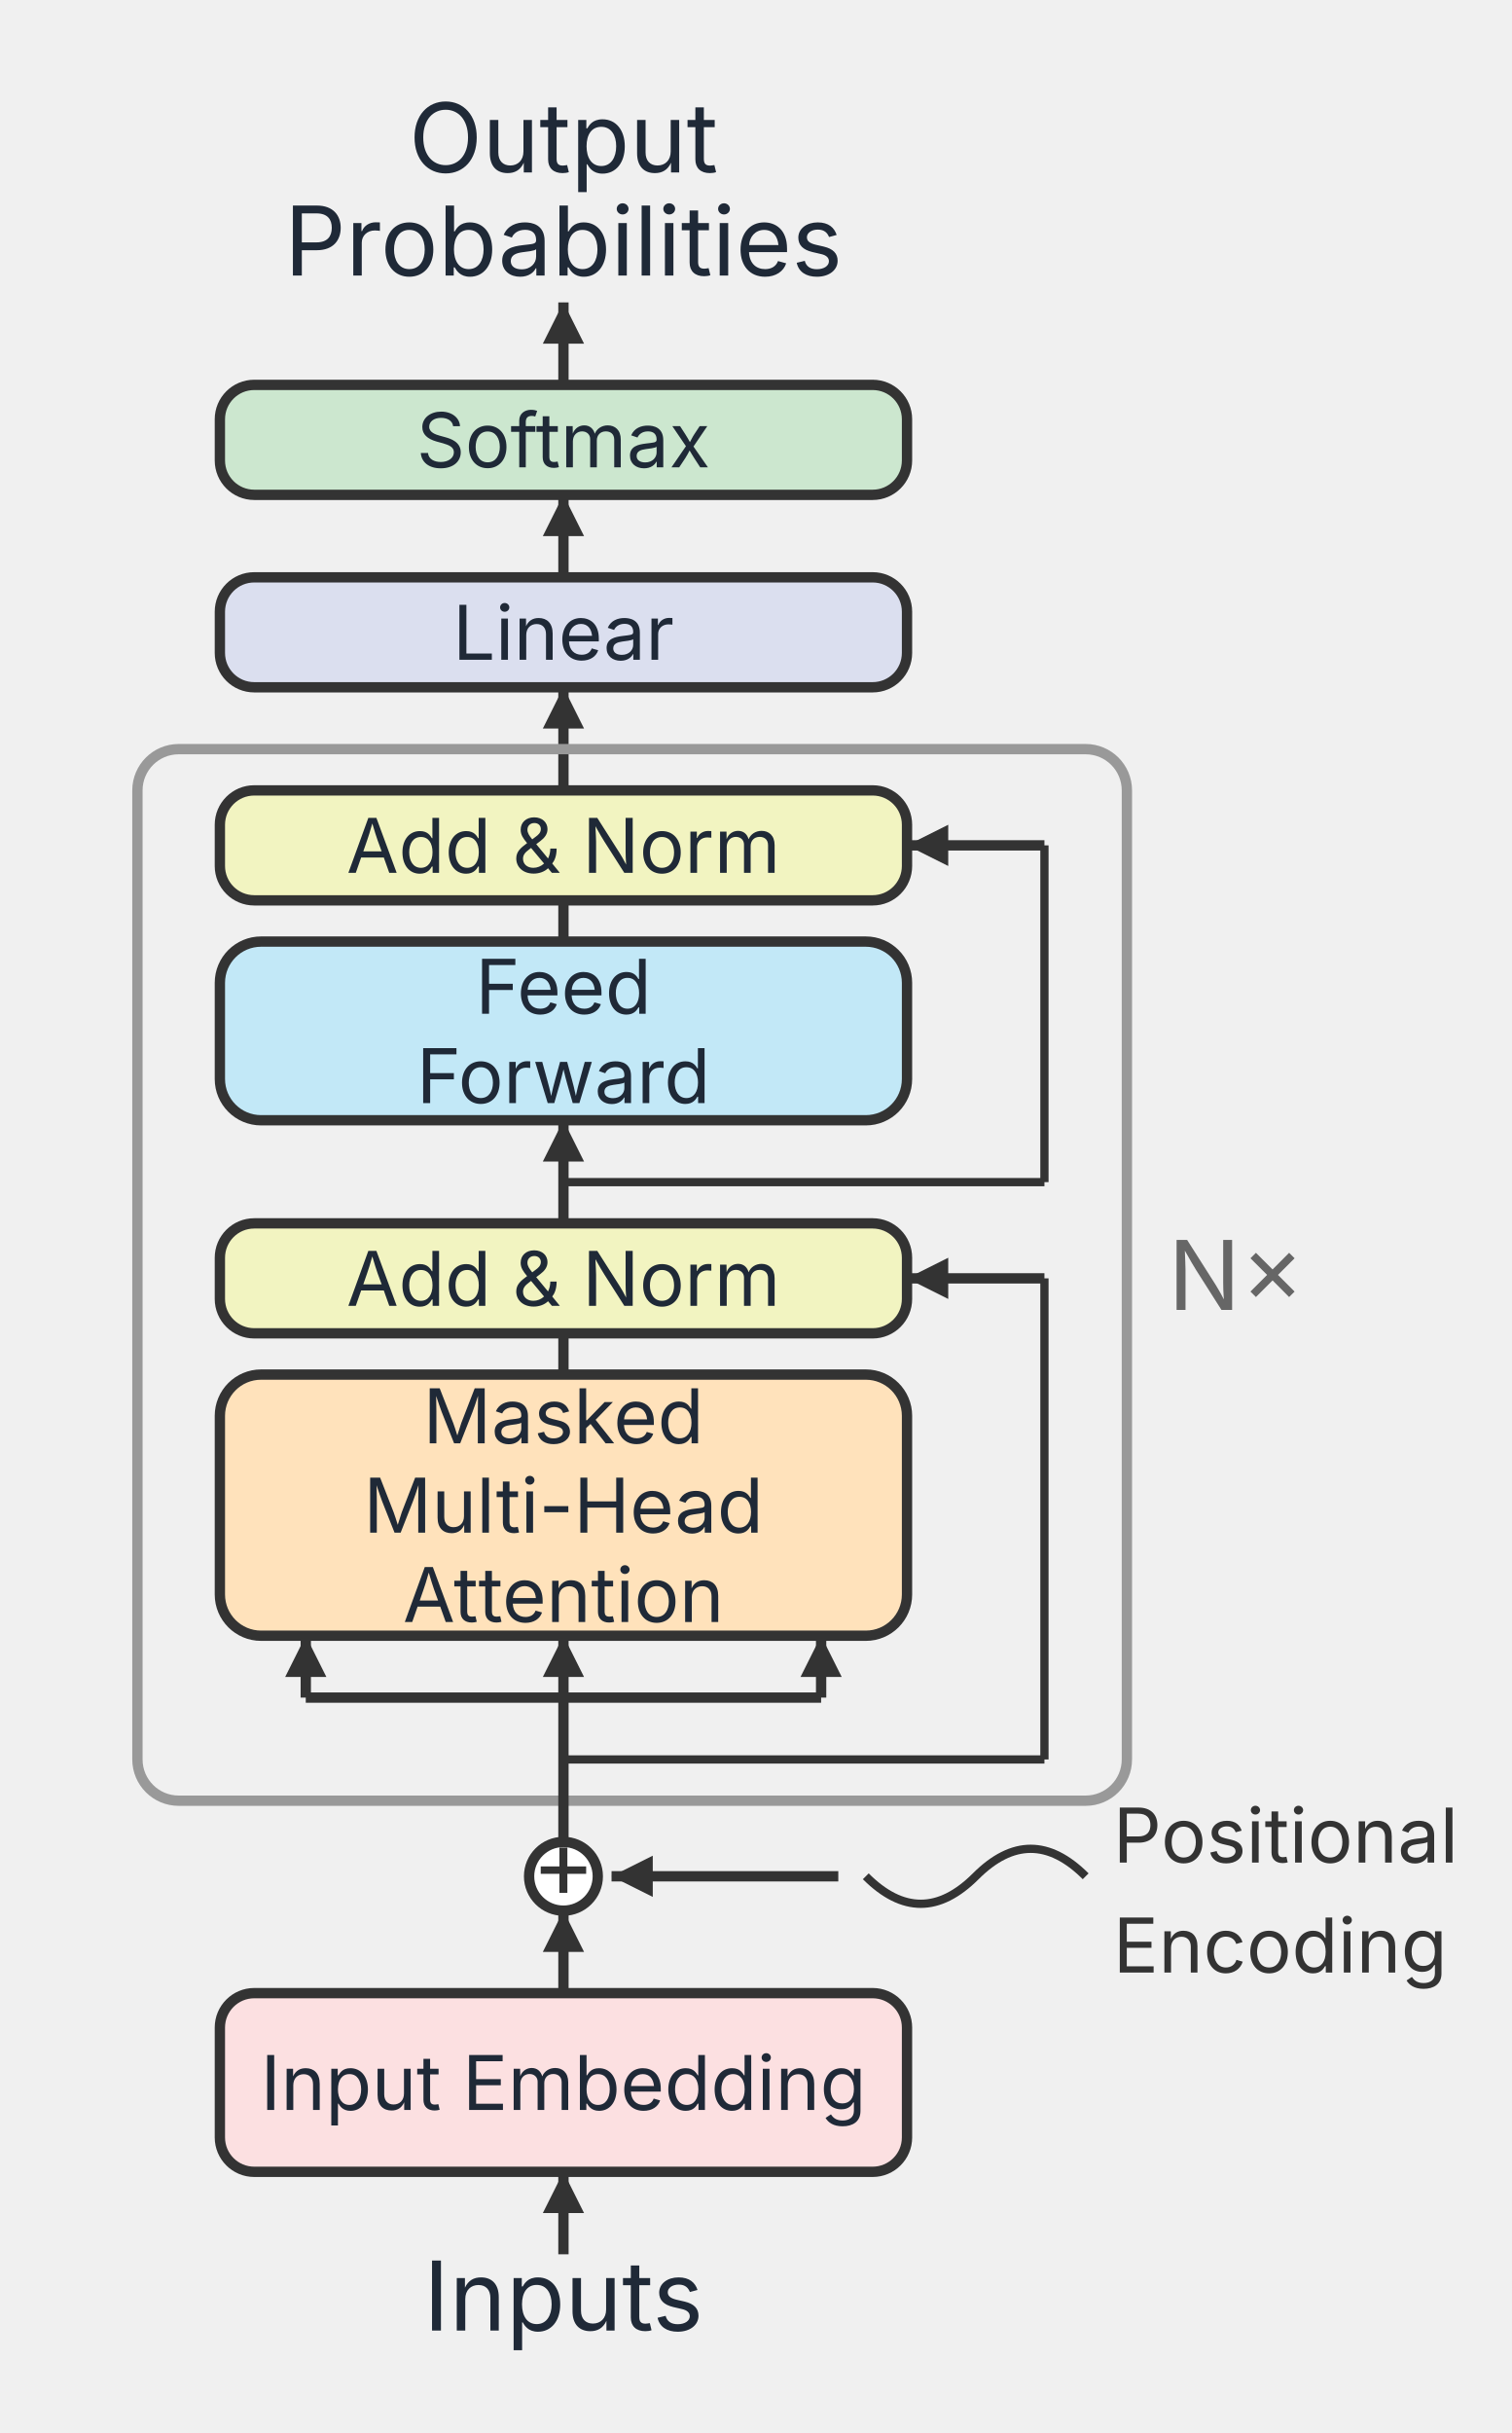
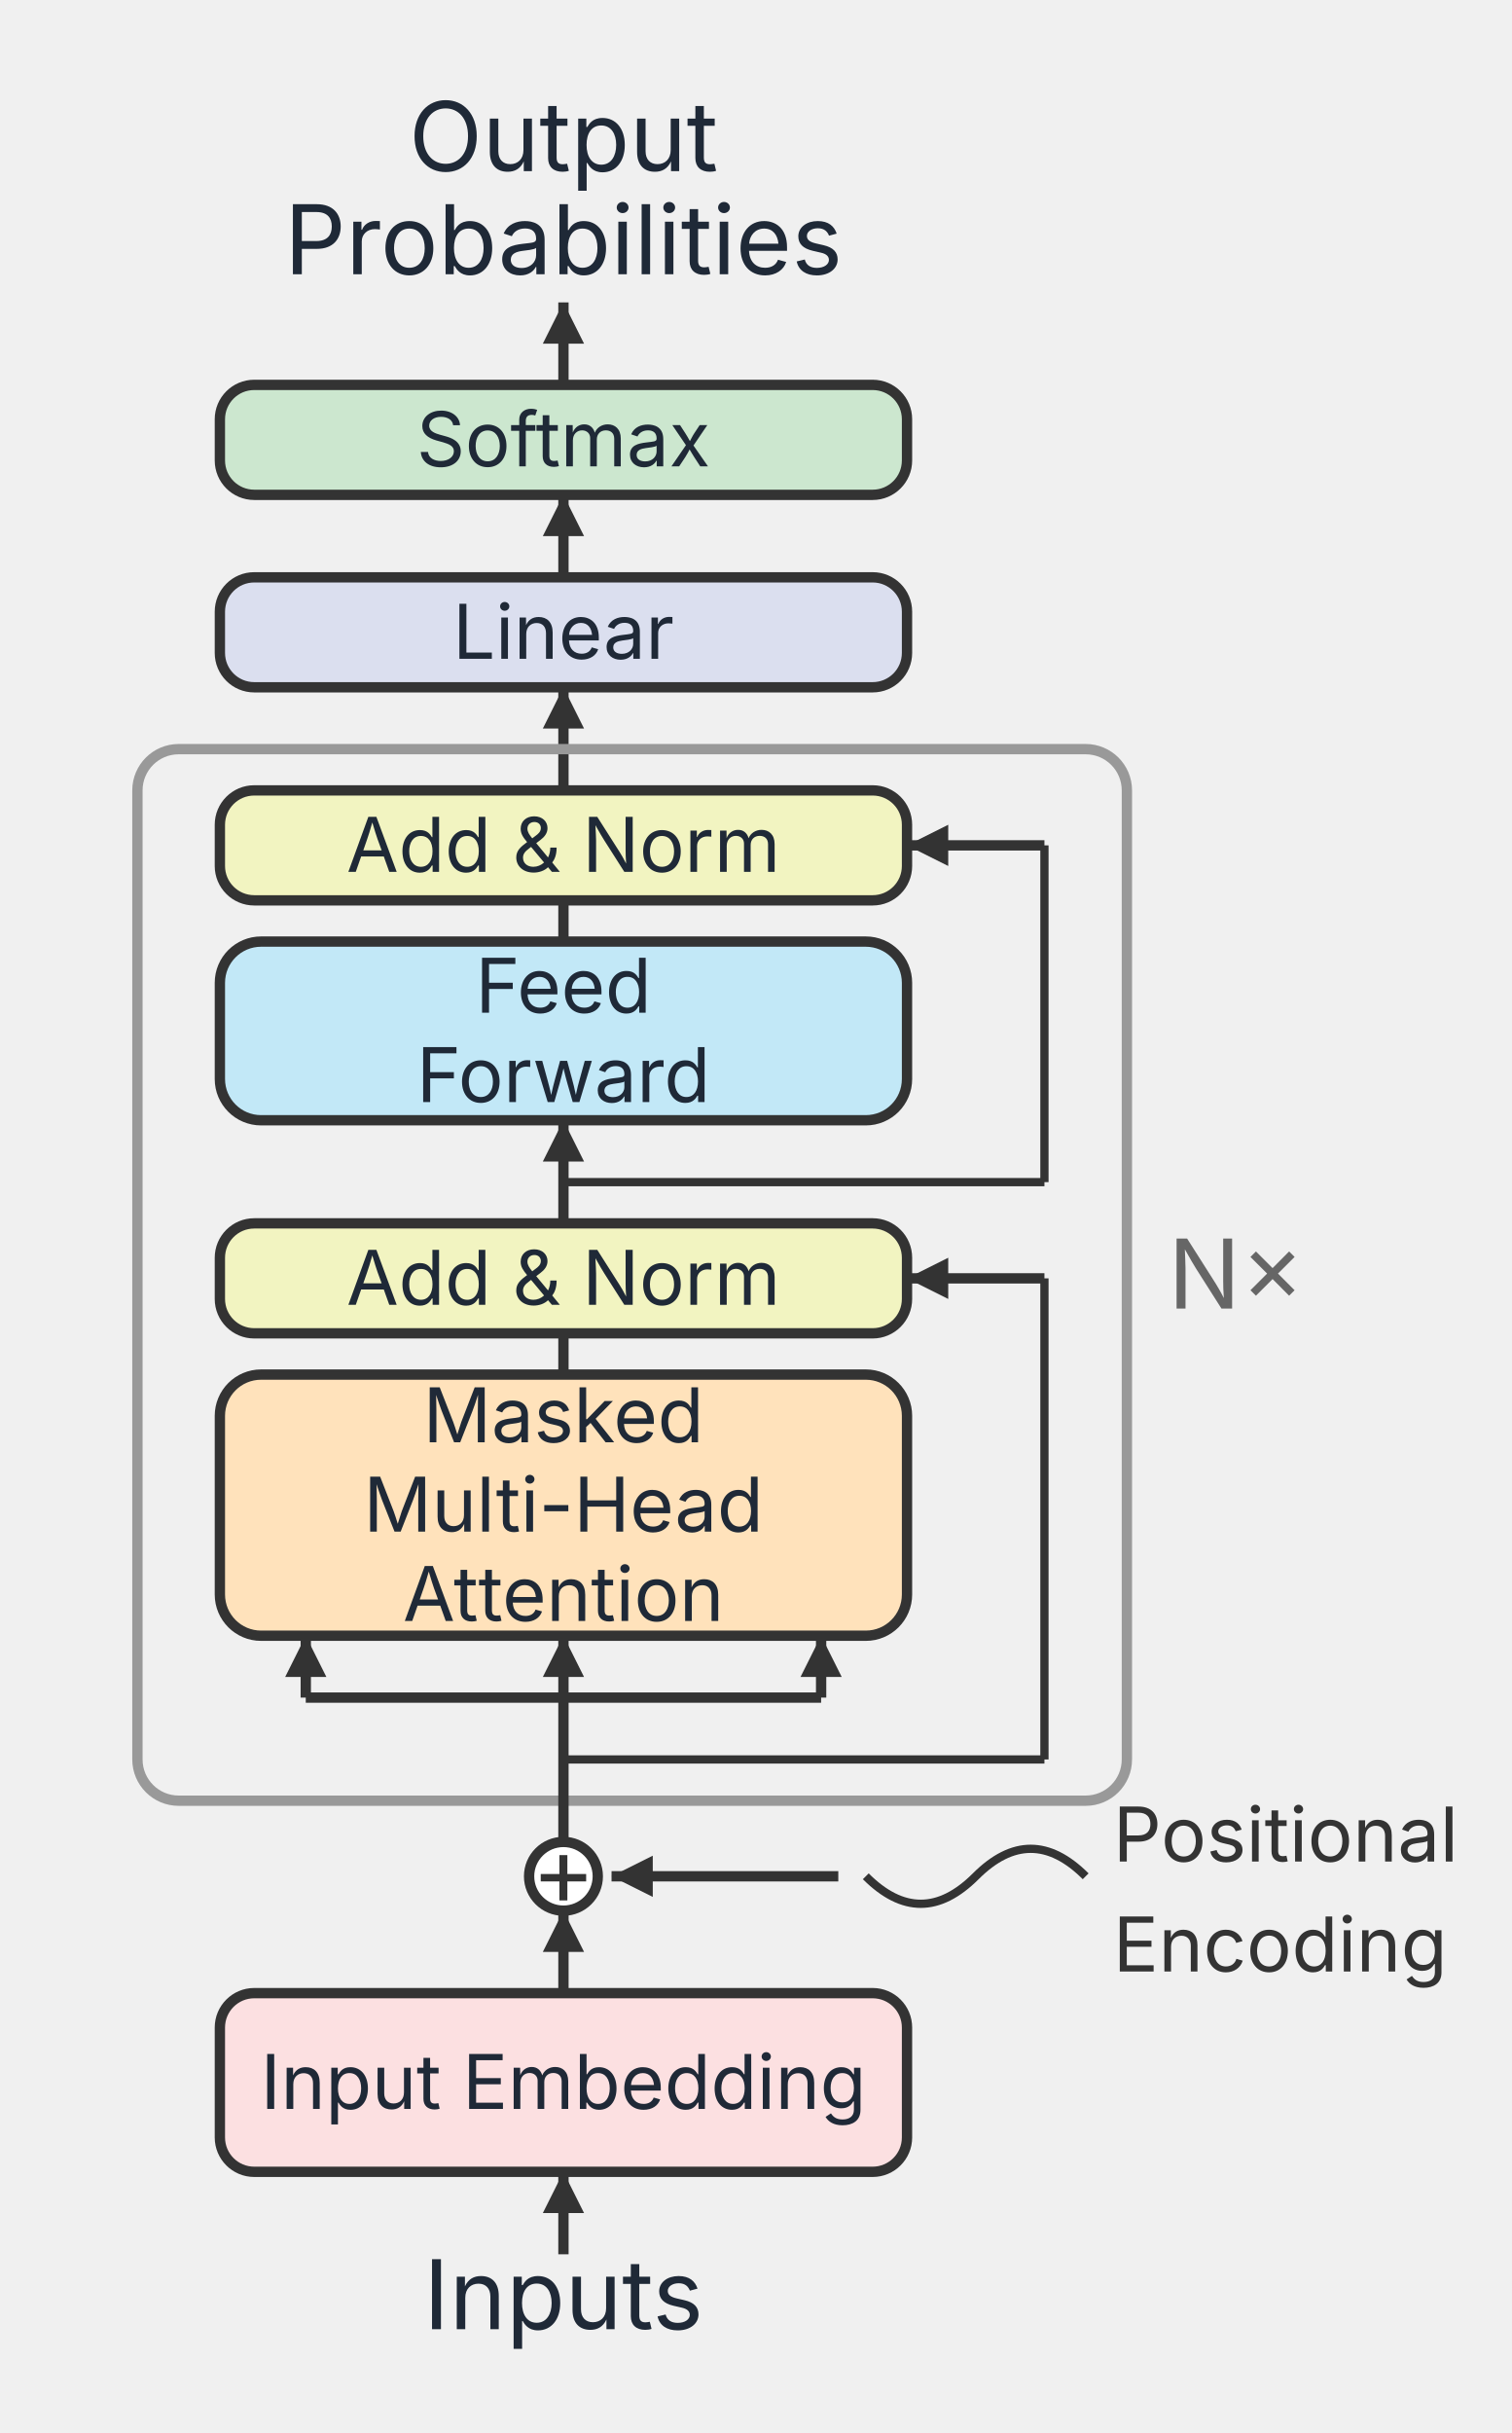
<svg xmlns="http://www.w3.org/2000/svg" baseProfile="full" height="354.0px" version="1.1" viewBox="0 0 220 354.0" width="220px">
  <defs>
    <marker id="arrowhead" markerHeight="4" markerWidth="4" orient="auto" refX="4" refY="2.0">
      <polygon fill="#374151" points="0,0 4,2.0 0,4" />
    </marker>
    <marker id="arrowhead_333333" markerHeight="4" markerWidth="4" orient="auto" refX="4" refY="2.0">
      <polygon fill="#333333" points="0,0 4,2.0 0,4" />
    </marker>
  </defs>
-   <text dominant-baseline="central" fill="#1F2937" font-family="Inter, Segoe UI, Helvetica, Arial, sans-serif" font-size="14px" text-anchor="middle" x="82.0" y="20">Output</text>
-   <text dominant-baseline="central" fill="#1F2937" font-family="Inter, Segoe UI, Helvetica, Arial, sans-serif" font-size="14px" text-anchor="middle" x="82.0" y="35">Probabilities</text>
+   <text dy="0.35em" fill="#1F2937" font-family="Inter, Segoe UI, Helvetica, Arial, sans-serif" font-size="14px" text-anchor="middle" x="82.0" y="20">Output</text>
+   <text dy="0.35em" fill="#1F2937" font-family="Inter, Segoe UI, Helvetica, Arial, sans-serif" font-size="14px" text-anchor="middle" x="82.0" y="35">Probabilities</text>
  <line marker-end="url(#arrowhead_333333)" stroke="#333333" stroke-width="1.5" x1="82.0" x2="82.0" y1="56" y2="44" />
  <rect fill="#cce7cf" height="16" rx="5" ry="5" stroke="#333333" stroke-width="1.5" width="100" x="32.0" y="56" />
-   <text dominant-baseline="central" fill="#1F2937" font-family="Inter, Segoe UI, Helvetica, Arial, sans-serif" font-size="11px" text-anchor="middle" x="82.0" y="64.0">Softmax</text>
+   <text dy="0.35em" fill="#1F2937" font-family="Inter, Segoe UI, Helvetica, Arial, sans-serif" font-size="11px" text-anchor="middle" x="82.0" y="64.0">Softmax</text>
  <line marker-end="url(#arrowhead_333333)" stroke="#333333" stroke-width="1.5" x1="82.0" x2="82.0" y1="84" y2="72" />
  <rect fill="#dbdfef" height="16" rx="5" ry="5" stroke="#333333" stroke-width="1.5" width="100" x="32.0" y="84" />
-   <text dominant-baseline="central" fill="#1F2937" font-family="Inter, Segoe UI, Helvetica, Arial, sans-serif" font-size="11px" text-anchor="middle" x="82.0" y="92.0">Linear</text>
+   <text dy="0.35em" fill="#1F2937" font-family="Inter, Segoe UI, Helvetica, Arial, sans-serif" font-size="11px" text-anchor="middle" x="82.0" y="92.0">Linear</text>
  <line marker-end="url(#arrowhead_333333)" stroke="#333333" stroke-width="1.5" x1="82.0" x2="82.0" y1="115.0" y2="100" />
  <rect fill="#f2f4c1" height="16" rx="5" ry="5" stroke="#333333" stroke-width="1.5" width="100" x="32.0" y="115.0" />
-   <text dominant-baseline="central" fill="#1F2937" font-family="Inter, Segoe UI, Helvetica, Arial, sans-serif" font-size="11px" text-anchor="middle" x="82.0" y="123.0">Add &amp; Norm</text>
+   <text dy="0.35em" fill="#1F2937" font-family="Inter, Segoe UI, Helvetica, Arial, sans-serif" font-size="11px" text-anchor="middle" x="82.0" y="123.0">Add &amp; Norm</text>
  <line stroke="#333333" stroke-width="1.5" x1="82.0" x2="82.0" y1="137.0" y2="131.0" />
  <rect fill="#c2e8f7" height="26" rx="6" ry="6" stroke="#333333" stroke-width="1.5" width="100" x="32.0" y="137.0" />
-   <text dominant-baseline="central" fill="#1F2937" font-family="Inter, Segoe UI, Helvetica, Arial, sans-serif" font-size="11px" text-anchor="middle" x="82.0" y="143.5">Feed</text>
-   <text dominant-baseline="central" fill="#1F2937" font-family="Inter, Segoe UI, Helvetica, Arial, sans-serif" font-size="11px" text-anchor="middle" x="82.0" y="156.5">Forward</text>
+   <text dy="0.35em" fill="#1F2937" font-family="Inter, Segoe UI, Helvetica, Arial, sans-serif" font-size="11px" text-anchor="middle" x="82.0" y="143.5">Feed</text>
+   <text dy="0.35em" fill="#1F2937" font-family="Inter, Segoe UI, Helvetica, Arial, sans-serif" font-size="11px" text-anchor="middle" x="82.0" y="156.5">Forward</text>
  <line stroke="#333333" stroke-width="1.2" x1="82.0" x2="152.0" y1="172.0" y2="172.0" />
  <line stroke="#333333" stroke-width="1.2" x1="152.0" x2="152.0" y1="172.0" y2="123.0" />
  <line marker-end="url(#arrowhead_333333)" stroke="#333333" stroke-width="1.5" x1="152.0" x2="132.0" y1="123.0" y2="123.0" />
  <line marker-end="url(#arrowhead_333333)" stroke="#333333" stroke-width="1.5" x1="82.0" x2="82.0" y1="178.0" y2="163.0" />
  <rect fill="#f2f4c1" height="16" rx="5" ry="5" stroke="#333333" stroke-width="1.5" width="100" x="32.0" y="178.0" />
-   <text dominant-baseline="central" fill="#1F2937" font-family="Inter, Segoe UI, Helvetica, Arial, sans-serif" font-size="11px" text-anchor="middle" x="82.0" y="186.0">Add &amp; Norm</text>
+   <text dy="0.35em" fill="#1F2937" font-family="Inter, Segoe UI, Helvetica, Arial, sans-serif" font-size="11px" text-anchor="middle" x="82.0" y="186.0">Add &amp; Norm</text>
  <line stroke="#333333" stroke-width="1.5" x1="82.0" x2="82.0" y1="200.0" y2="194.0" />
  <rect fill="#ffe2bb" height="38" rx="6" ry="6" stroke="#333333" stroke-width="1.5" width="100" x="32.0" y="200.0" />
-   <text dominant-baseline="central" fill="#1F2937" font-family="Inter, Segoe UI, Helvetica, Arial, sans-serif" font-size="11px" text-anchor="middle" x="82.0" y="206.0">Masked</text>
-   <text dominant-baseline="central" fill="#1F2937" font-family="Inter, Segoe UI, Helvetica, Arial, sans-serif" font-size="11px" text-anchor="middle" x="82.0" y="219.0">Multi-Head</text>
-   <text dominant-baseline="central" fill="#1F2937" font-family="Inter, Segoe UI, Helvetica, Arial, sans-serif" font-size="11px" text-anchor="middle" x="82.0" y="232.0">Attention</text>
+   <text dy="0.35em" fill="#1F2937" font-family="Inter, Segoe UI, Helvetica, Arial, sans-serif" font-size="11px" text-anchor="middle" x="82.0" y="206.0">Masked</text>
+   <text dy="0.35em" fill="#1F2937" font-family="Inter, Segoe UI, Helvetica, Arial, sans-serif" font-size="11px" text-anchor="middle" x="82.0" y="219.0">Multi-Head</text>
+   <text dy="0.35em" fill="#1F2937" font-family="Inter, Segoe UI, Helvetica, Arial, sans-serif" font-size="11px" text-anchor="middle" x="82.0" y="232.0">Attention</text>
  <line stroke="#333333" stroke-width="1.5" x1="82.0" x2="44.5" y1="247.0" y2="247.0" />
  <line stroke="#333333" stroke-width="1.5" x1="82.0" x2="119.5" y1="247.0" y2="247.0" />
  <line marker-end="url(#arrowhead_333333)" stroke="#333333" stroke-width="1.5" x1="44.5" x2="44.5" y1="247.0" y2="238.0" />
  <line marker-end="url(#arrowhead_333333)" stroke="#333333" stroke-width="1.5" x1="119.5" x2="119.5" y1="247.0" y2="238.0" />
  <line stroke="#333333" stroke-width="1.2" x1="82.0" x2="152.0" y1="256.0" y2="256.0" />
  <line stroke="#333333" stroke-width="1.2" x1="152.0" x2="152.0" y1="256.0" y2="186.0" />
  <line marker-end="url(#arrowhead_333333)" stroke="#333333" stroke-width="1.5" x1="152.0" x2="132.0" y1="186.0" y2="186.0" />
  <rect fill="none" height="153.0" rx="6" stroke="#999" stroke-width="1.5" width="144" x="20.0" y="109.0" />
-   <text dominant-baseline="central" fill="#666666" font-family="Inter, Segoe UI, Helvetica, Arial, sans-serif" font-size="14px" text-anchor="start" x="170.0" y="185.5">N×</text>
+   <text dy="0.35em" fill="#666666" font-family="Inter, Segoe UI, Helvetica, Arial, sans-serif" font-size="14px" text-anchor="start" x="170.0" y="185.5">N×</text>
  <line marker-end="url(#arrowhead_333333)" stroke="#333333" stroke-width="1.5" x1="82.0" x2="82.0" y1="268.0" y2="238.0" />
  <circle cx="82.0" cy="273.0" fill="white" r="5" stroke="#333333" stroke-width="1.5" />
-   <text dominant-baseline="central" fill="#333333" font-family="Inter, Segoe UI, Helvetica, Arial, sans-serif" font-size="14px" text-anchor="middle" x="82.0" y="271.0">+</text>
-   <text dominant-baseline="central" fill="#333333" font-family="Inter, Segoe UI, Helvetica, Arial, sans-serif" font-size="11px" text-anchor="start" x="162.0" y="267.0">Positional</text>
-   <text dominant-baseline="central" fill="#333333" font-family="Inter, Segoe UI, Helvetica, Arial, sans-serif" font-size="11px" text-anchor="start" x="162.0" y="283.0">Encoding</text>
+   <text dy="0.3em" fill="#333333" font-family="Inter, Segoe UI, Helvetica, Arial, sans-serif" font-size="14px" text-anchor="middle" x="82.0" y="273.0">+</text>
+   <text dy="0.35em" fill="#333333" font-family="Inter, Segoe UI, Helvetica, Arial, sans-serif" font-size="11px" text-anchor="start" x="162.0" y="267.0">Positional</text>
+   <text dy="0.35em" fill="#333333" font-family="Inter, Segoe UI, Helvetica, Arial, sans-serif" font-size="11px" text-anchor="start" x="162.0" y="283.0">Encoding</text>
  <path d="M158.0,273.0 q-8,-8 -16,0 q-8,8 -16,0" fill="none" stroke="#333333" stroke-width="1.2" />
  <line marker-end="url(#arrowhead_333333)" stroke="#333333" stroke-width="1.5" x1="122.0" x2="89.0" y1="273.0" y2="273.0" />
  <line marker-end="url(#arrowhead_333333)" stroke="#333333" stroke-width="1.5" x1="82.0" x2="82.0" y1="290.0" y2="278.0" />
  <rect fill="#fce0e1" height="26" rx="5" ry="5" stroke="#333333" stroke-width="1.5" width="100" x="32.0" y="290.0" />
-   <text dominant-baseline="central" fill="#1F2937" font-family="Inter, Segoe UI, Helvetica, Arial, sans-serif" font-size="11px" text-anchor="middle" x="82.0" y="303.0">Input Embedding</text>
+   <text dy="0.35em" fill="#1F2937" font-family="Inter, Segoe UI, Helvetica, Arial, sans-serif" font-size="11px" text-anchor="middle" x="82.0" y="303.0">Input Embedding</text>
  <line marker-end="url(#arrowhead_333333)" stroke="#333333" stroke-width="1.5" x1="82.0" x2="82.0" y1="328.0" y2="316.0" />
-   <text dominant-baseline="central" fill="#1F2937" font-family="Inter, Segoe UI, Helvetica, Arial, sans-serif" font-size="14px" text-anchor="middle" x="82.0" y="334.0">Inputs</text>
+   <text dy="0.35em" fill="#1F2937" font-family="Inter, Segoe UI, Helvetica, Arial, sans-serif" font-size="14px" text-anchor="middle" x="82.0" y="334.0">Inputs</text>
</svg>
